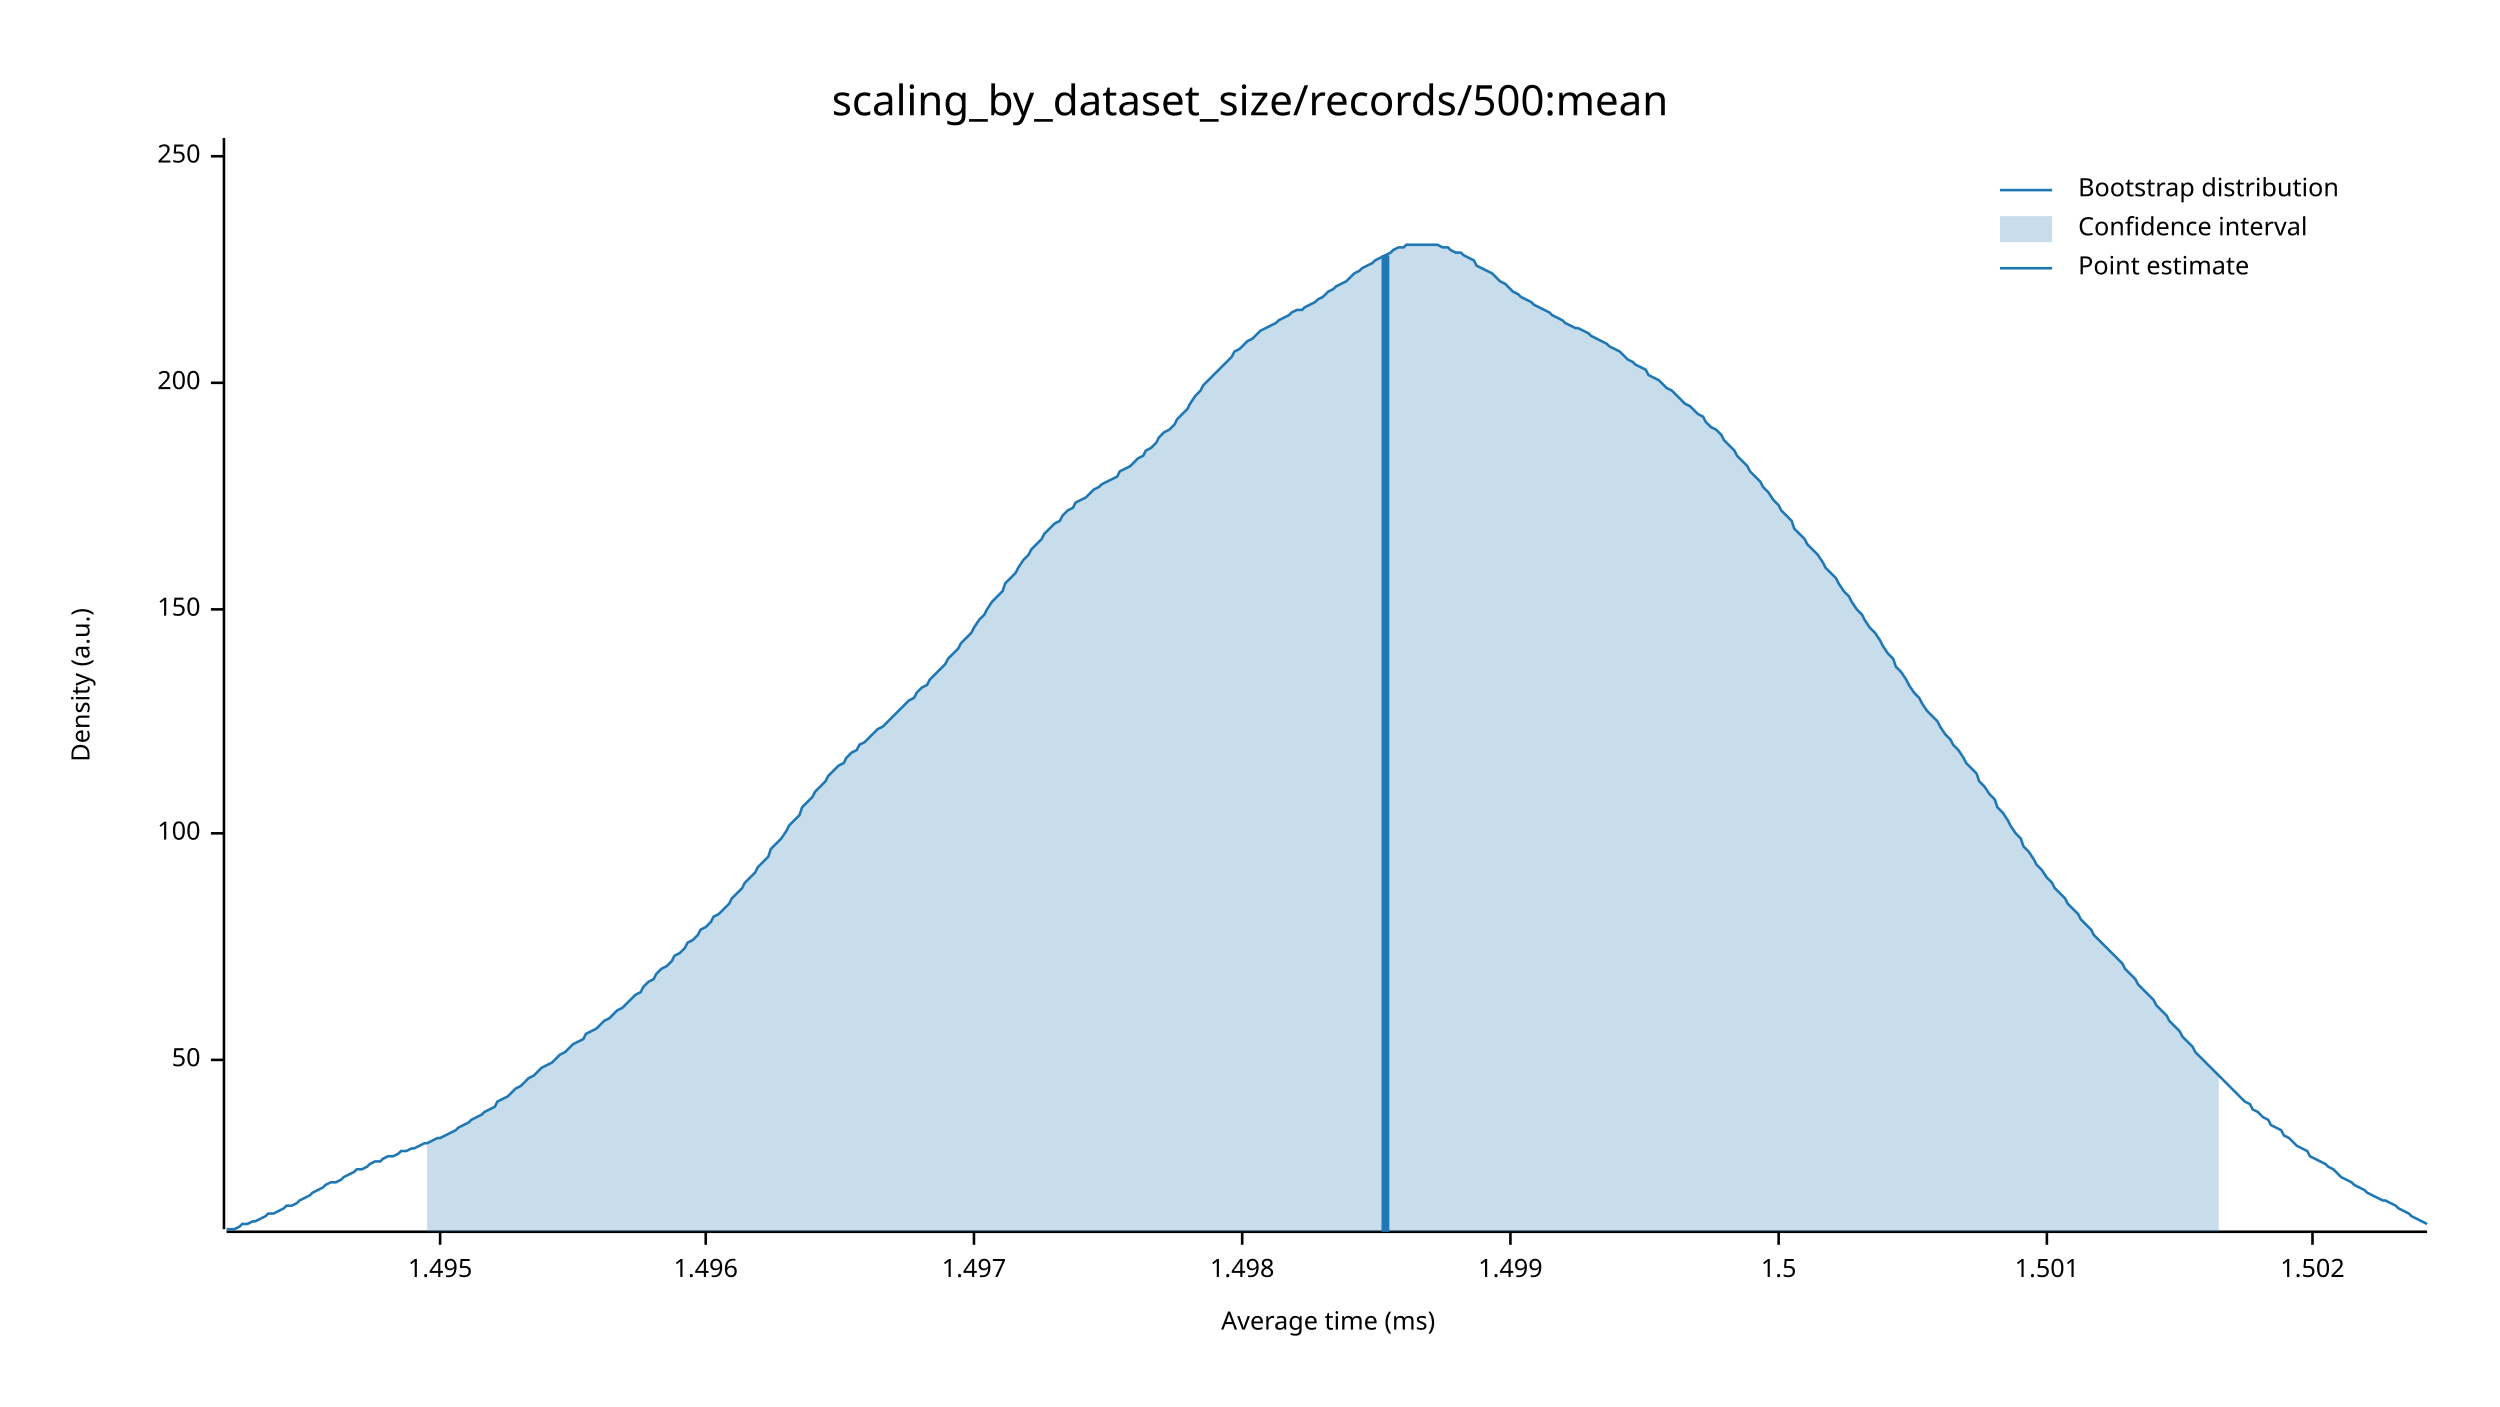
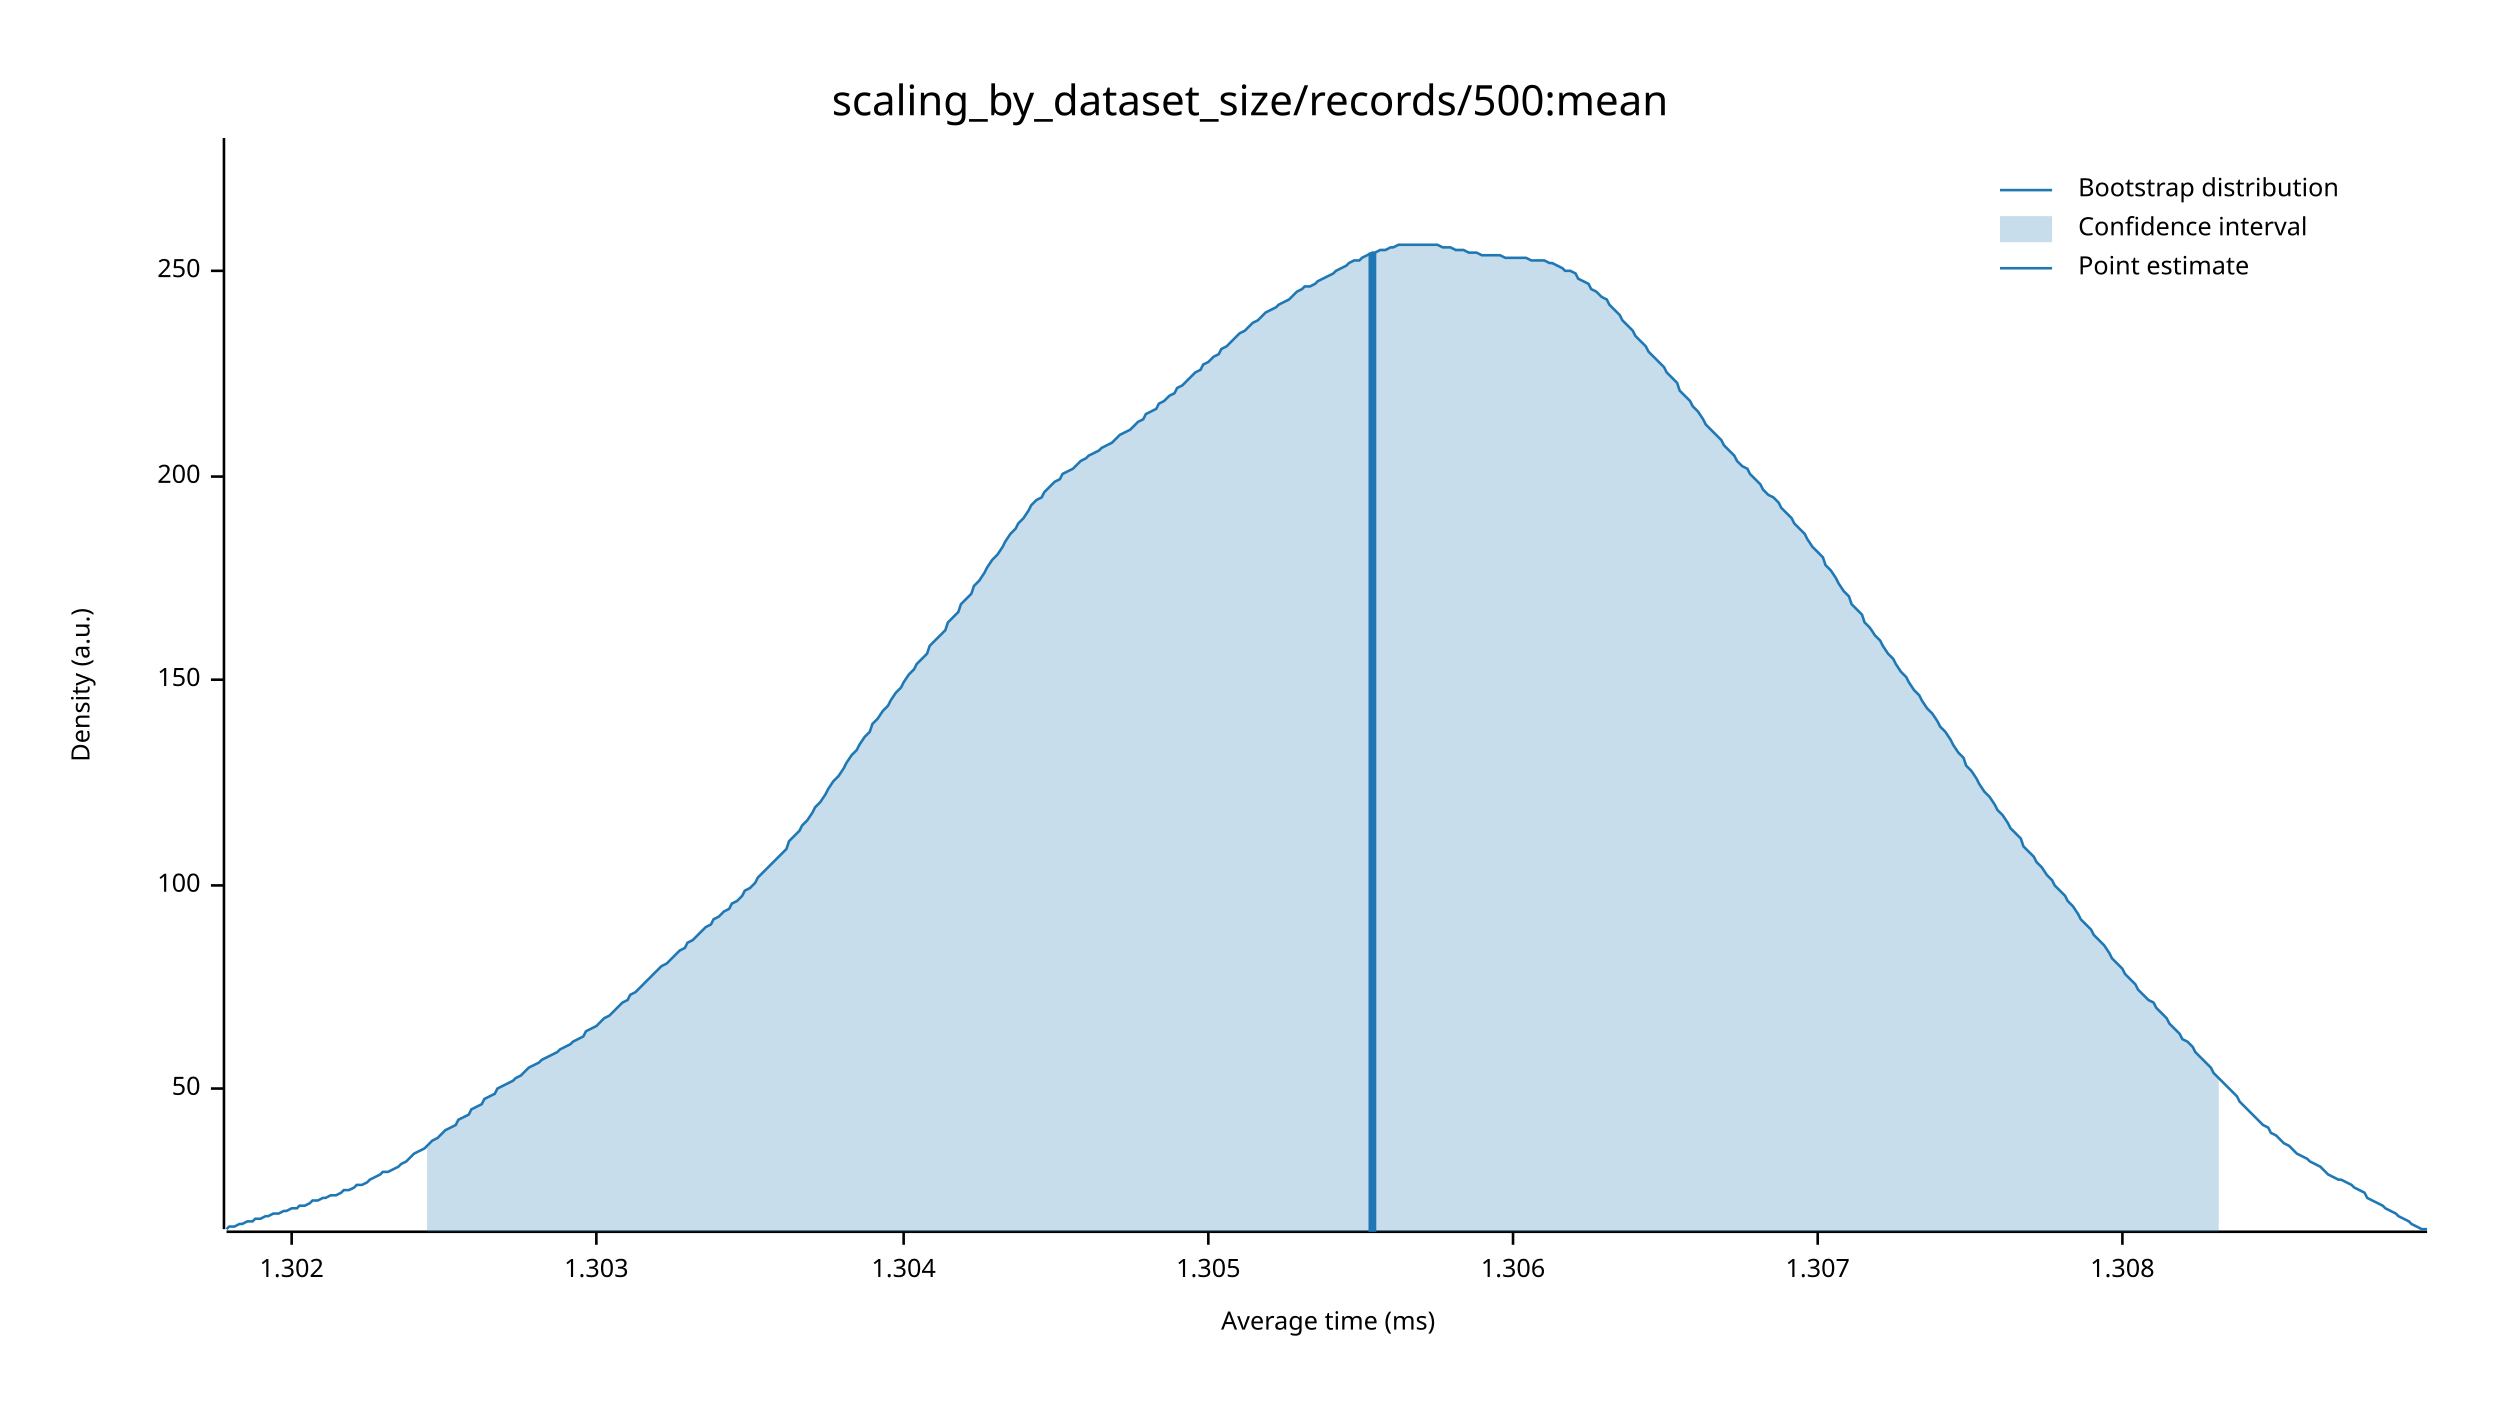
<svg xmlns="http://www.w3.org/2000/svg" width="960" height="540" viewBox="0 0 960 540">
  <text x="480" y="32" dy="0.76em" text-anchor="middle" font-family="sans-serif" font-size="16.129" opacity="1" fill="#000000">
scaling_by_dataset_size/records/500:mean
</text>
  <text x="27" y="263" dy="0.76em" text-anchor="middle" font-family="sans-serif" font-size="9.677" opacity="1" fill="#000000" transform="rotate(270, 27, 263)">
Density (a.u.)
</text>
  <text x="510" y="513" dy="-0.5ex" text-anchor="middle" font-family="sans-serif" font-size="9.677" opacity="1" fill="#000000">
Average time (ms)
</text>
  <polyline fill="none" opacity="1" stroke="#000000" stroke-width="1" points="86,53 86,472 " />
-   <text x="77" y="407" dy="0.5ex" text-anchor="end" font-family="sans-serif" font-size="9.677" opacity="1" fill="#000000">
+   <text x="77" y="418" dy="0.5ex" text-anchor="end" font-family="sans-serif" font-size="9.677" opacity="1" fill="#000000">
50
</text>
-   <polyline fill="none" opacity="1" stroke="#000000" stroke-width="1" points="81,407 86,407 " />
-   <text x="77" y="320" dy="0.5ex" text-anchor="end" font-family="sans-serif" font-size="9.677" opacity="1" fill="#000000">
+   <polyline fill="none" opacity="1" stroke="#000000" stroke-width="1" points="81,418 86,418 " />
+   <text x="77" y="340" dy="0.5ex" text-anchor="end" font-family="sans-serif" font-size="9.677" opacity="1" fill="#000000">
100
</text>
-   <polyline fill="none" opacity="1" stroke="#000000" stroke-width="1" points="81,320 86,320 " />
-   <text x="77" y="234" dy="0.5ex" text-anchor="end" font-family="sans-serif" font-size="9.677" opacity="1" fill="#000000">
+   <polyline fill="none" opacity="1" stroke="#000000" stroke-width="1" points="81,340 86,340 " />
+   <text x="77" y="261" dy="0.5ex" text-anchor="end" font-family="sans-serif" font-size="9.677" opacity="1" fill="#000000">
150
</text>
-   <polyline fill="none" opacity="1" stroke="#000000" stroke-width="1" points="81,234 86,234 " />
-   <text x="77" y="147" dy="0.5ex" text-anchor="end" font-family="sans-serif" font-size="9.677" opacity="1" fill="#000000">
+   <polyline fill="none" opacity="1" stroke="#000000" stroke-width="1" points="81,261 86,261 " />
+   <text x="77" y="183" dy="0.5ex" text-anchor="end" font-family="sans-serif" font-size="9.677" opacity="1" fill="#000000">
200
</text>
-   <polyline fill="none" opacity="1" stroke="#000000" stroke-width="1" points="81,147 86,147 " />
-   <text x="77" y="60" dy="0.5ex" text-anchor="end" font-family="sans-serif" font-size="9.677" opacity="1" fill="#000000">
+   <polyline fill="none" opacity="1" stroke="#000000" stroke-width="1" points="81,183 86,183 " />
+   <text x="77" y="104" dy="0.5ex" text-anchor="end" font-family="sans-serif" font-size="9.677" opacity="1" fill="#000000">
250
</text>
-   <polyline fill="none" opacity="1" stroke="#000000" stroke-width="1" points="81,60 86,60 " />
+   <polyline fill="none" opacity="1" stroke="#000000" stroke-width="1" points="81,104 86,104 " />
  <polyline fill="none" opacity="1" stroke="#000000" stroke-width="1" points="87,473 932,473 " />
-   <text x="169" y="483" dy="0.76em" text-anchor="middle" font-family="sans-serif" font-size="9.677" opacity="1" fill="#000000">
- 1.495
+   <text x="112" y="483" dy="0.76em" text-anchor="middle" font-family="sans-serif" font-size="9.677" opacity="1" fill="#000000">
+ 1.302
</text>
-   <polyline fill="none" opacity="1" stroke="#000000" stroke-width="1" points="169,473 169,478 " />
-   <text x="271" y="483" dy="0.76em" text-anchor="middle" font-family="sans-serif" font-size="9.677" opacity="1" fill="#000000">
- 1.496
+   <polyline fill="none" opacity="1" stroke="#000000" stroke-width="1" points="112,473 112,478 " />
+   <text x="229" y="483" dy="0.76em" text-anchor="middle" font-family="sans-serif" font-size="9.677" opacity="1" fill="#000000">
+ 1.303
</text>
-   <polyline fill="none" opacity="1" stroke="#000000" stroke-width="1" points="271,473 271,478 " />
-   <text x="374" y="483" dy="0.76em" text-anchor="middle" font-family="sans-serif" font-size="9.677" opacity="1" fill="#000000">
- 1.497
+   <polyline fill="none" opacity="1" stroke="#000000" stroke-width="1" points="229,473 229,478 " />
+   <text x="347" y="483" dy="0.76em" text-anchor="middle" font-family="sans-serif" font-size="9.677" opacity="1" fill="#000000">
+ 1.304
</text>
-   <polyline fill="none" opacity="1" stroke="#000000" stroke-width="1" points="374,473 374,478 " />
-   <text x="477" y="483" dy="0.76em" text-anchor="middle" font-family="sans-serif" font-size="9.677" opacity="1" fill="#000000">
- 1.498
+   <polyline fill="none" opacity="1" stroke="#000000" stroke-width="1" points="347,473 347,478 " />
+   <text x="464" y="483" dy="0.76em" text-anchor="middle" font-family="sans-serif" font-size="9.677" opacity="1" fill="#000000">
+ 1.305
</text>
-   <polyline fill="none" opacity="1" stroke="#000000" stroke-width="1" points="477,473 477,478 " />
-   <text x="580" y="483" dy="0.76em" text-anchor="middle" font-family="sans-serif" font-size="9.677" opacity="1" fill="#000000">
- 1.499
+   <polyline fill="none" opacity="1" stroke="#000000" stroke-width="1" points="464,473 464,478 " />
+   <text x="581" y="483" dy="0.76em" text-anchor="middle" font-family="sans-serif" font-size="9.677" opacity="1" fill="#000000">
+ 1.306
</text>
-   <polyline fill="none" opacity="1" stroke="#000000" stroke-width="1" points="580,473 580,478 " />
-   <text x="683" y="483" dy="0.76em" text-anchor="middle" font-family="sans-serif" font-size="9.677" opacity="1" fill="#000000">
- 1.5
+   <polyline fill="none" opacity="1" stroke="#000000" stroke-width="1" points="581,473 581,478 " />
+   <text x="698" y="483" dy="0.76em" text-anchor="middle" font-family="sans-serif" font-size="9.677" opacity="1" fill="#000000">
+ 1.307
</text>
-   <polyline fill="none" opacity="1" stroke="#000000" stroke-width="1" points="683,473 683,478 " />
-   <text x="786" y="483" dy="0.76em" text-anchor="middle" font-family="sans-serif" font-size="9.677" opacity="1" fill="#000000">
- 1.501
+   <polyline fill="none" opacity="1" stroke="#000000" stroke-width="1" points="698,473 698,478 " />
+   <text x="815" y="483" dy="0.76em" text-anchor="middle" font-family="sans-serif" font-size="9.677" opacity="1" fill="#000000">
+ 1.308
</text>
-   <polyline fill="none" opacity="1" stroke="#000000" stroke-width="1" points="786,473 786,478 " />
-   <text x="888" y="483" dy="0.76em" text-anchor="middle" font-family="sans-serif" font-size="9.677" opacity="1" fill="#000000">
- 1.502
- </text>
-   <polyline fill="none" opacity="1" stroke="#000000" stroke-width="1" points="888,473 888,478 " />
-   <polyline fill="none" opacity="1" stroke="#1F78B4" stroke-width="1" points="87,472 88,472 90,472 92,471 93,470 95,470 97,469 98,469 100,468 102,467 103,466 105,466 107,465 109,464 110,463 112,463 114,462 115,461 117,460 119,459 120,458 122,457 124,456 125,455 127,454 129,454 131,453 132,452 134,451 136,450 137,449 139,449 141,448 142,447 144,446 146,446 147,445 149,444 151,444 153,443 154,442 156,442 158,441 159,441 161,440 163,439 164,439 166,438 168,437 169,437 171,436 173,435 175,434 176,433 178,432 180,431 181,430 183,429 185,428 186,427 188,426 190,425 191,423 193,422 195,421 197,419 198,418 200,417 202,415 203,414 205,413 207,411 208,410 210,409 212,408 214,406 215,405 217,404 219,402 220,401 222,400 224,399 225,397 227,396 229,395 230,394 232,392 234,391 236,389 237,388 239,387 241,385 242,384 244,382 246,381 247,379 249,377 251,376 252,374 254,372 256,371 258,369 259,367 261,366 263,364 264,362 266,361 268,359 269,357 271,356 273,354 274,352 276,351 278,349 280,347 281,345 283,343 285,341 286,339 288,337 290,335 291,333 293,331 295,329 296,326 298,324 300,322 302,319 303,317 305,315 307,313 308,310 310,308 312,306 313,304 315,302 317,300 318,298 320,296 322,294 324,293 325,291 327,289 329,288 330,286 332,285 334,283 335,282 337,280 339,279 341,277 342,276 344,274 346,272 347,271 349,269 351,268 352,266 354,264 356,263 357,261 359,259 361,257 363,255 364,253 366,251 368,249 369,247 371,245 373,243 374,241 376,238 378,236 379,234 381,231 383,229 385,227 386,224 388,222 390,220 391,218 393,215 395,213 396,211 398,209 400,207 401,205 403,203 405,201 407,200 408,198 410,196 412,195 413,193 415,192 417,191 418,190 420,188 422,187 423,186 425,185 427,184 429,183 430,181 432,180 434,179 435,178 437,176 439,175 440,173 442,172 444,170 445,168 447,166 449,165 451,163 452,161 454,159 456,157 457,155 459,152 461,150 462,148 464,146 466,144 468,142 469,141 471,139 473,137 474,135 476,134 478,132 479,131 481,130 483,128 484,127 486,126 488,125 490,124 491,123 493,122 495,121 496,120 498,119 500,119 501,118 503,117 505,116 506,115 508,114 510,112 512,111 513,110 515,109 517,108 518,107 520,105 522,104 523,103 525,102 527,101 528,100 530,99 532,98 534,97 535,96 537,95 539,95 540,94 542,94 544,94 545,94 547,94 549,94 550,94 552,94 554,95 556,95 557,96 559,97 561,97 562,98 564,99 566,100 567,102 569,103 571,104 573,105 574,106 576,108 578,109 579,110 581,112 583,113 584,114 586,115 588,116 589,117 591,118 593,119 595,120 596,121 598,122 600,123 601,124 603,125 605,126 606,126 608,127 610,128 611,129 613,130 615,131 617,132 618,133 620,134 622,135 623,136 625,138 627,139 628,140 630,141 632,142 633,144 635,145 637,146 639,148 640,149 642,150 644,152 645,153 647,155 649,156 650,157 652,159 654,160 655,162 657,164 659,165 661,167 662,169 664,171 666,173 667,175 669,177 671,179 672,181 674,183 676,185 677,187 679,189 681,192 683,194 684,196 686,198 688,200 689,203 691,205 693,207 694,209 696,211 698,213 700,216 701,218 703,220 705,222 706,224 708,227 710,229 711,231 713,234 715,236 716,238 718,241 720,243 722,246 723,248 725,251 727,253 728,256 730,258 732,261 733,263 735,266 737,268 738,270 740,273 742,275 744,277 745,279 747,282 749,284 750,286 752,288 754,291 755,293 757,295 759,297 760,300 762,302 764,305 766,307 767,310 769,312 771,315 772,317 774,320 776,322 777,325 779,327 781,330 782,332 784,334 786,337 788,339 789,341 791,343 793,345 794,347 796,349 798,351 799,353 801,355 803,357 804,359 806,361 808,363 810,365 811,366 813,368 815,370 816,372 818,374 820,376 821,378 823,380 825,382 827,384 828,386 830,388 832,390 833,392 835,394 837,396 838,398 840,400 842,402 843,404 845,406 847,408 849,410 850,411 852,413 854,415 855,416 857,418 859,420 860,421 862,423 864,424 865,426 867,427 869,429 871,430 872,432 874,433 876,434 877,436 879,437 881,439 882,440 884,441 886,442 887,444 889,445 891,446 893,447 894,448 896,449 898,451 899,452 901,453 903,454 904,455 906,456 908,457 909,458 911,459 913,460 915,461 916,461 918,462 920,463 921,464 923,465 925,466 926,467 928,468 930,469 932,470 " />
-   <polygon opacity="0.25" fill="#1F78B4" points="164,439 166,438 168,437 169,437 171,436 173,435 175,434 176,433 178,432 180,431 181,430 183,429 185,428 186,427 188,426 190,425 191,423 193,422 195,421 197,419 198,418 200,417 202,415 203,414 205,413 207,411 208,410 210,409 212,408 214,406 215,405 217,404 219,402 220,401 222,400 224,399 225,397 227,396 229,395 230,394 232,392 234,391 236,389 237,388 239,387 241,385 242,384 244,382 246,381 247,379 249,377 251,376 252,374 254,372 256,371 258,369 259,367 261,366 263,364 264,362 266,361 268,359 269,357 271,356 273,354 274,352 276,351 278,349 280,347 281,345 283,343 285,341 286,339 288,337 290,335 291,333 293,331 295,329 296,326 298,324 300,322 302,319 303,317 305,315 307,313 308,310 310,308 312,306 313,304 315,302 317,300 318,298 320,296 322,294 324,293 325,291 327,289 329,288 330,286 332,285 334,283 335,282 337,280 339,279 341,277 342,276 344,274 346,272 347,271 349,269 351,268 352,266 354,264 356,263 357,261 359,259 361,257 363,255 364,253 366,251 368,249 369,247 371,245 373,243 374,241 376,238 378,236 379,234 381,231 383,229 385,227 386,224 388,222 390,220 391,218 393,215 395,213 396,211 398,209 400,207 401,205 403,203 405,201 407,200 408,198 410,196 412,195 413,193 415,192 417,191 418,190 420,188 422,187 423,186 425,185 427,184 429,183 430,181 432,180 434,179 435,178 437,176 439,175 440,173 442,172 444,170 445,168 447,166 449,165 451,163 452,161 454,159 456,157 457,155 459,152 461,150 462,148 464,146 466,144 468,142 469,141 471,139 473,137 474,135 476,134 478,132 479,131 481,130 483,128 484,127 486,126 488,125 490,124 491,123 493,122 495,121 496,120 498,119 500,119 501,118 503,117 505,116 506,115 508,114 510,112 512,111 513,110 515,109 517,108 518,107 520,105 522,104 523,103 525,102 527,101 528,100 530,99 532,98 534,97 535,96 537,95 539,95 540,94 542,94 544,94 545,94 547,94 549,94 550,94 552,94 554,95 556,95 557,96 559,97 561,97 562,98 564,99 566,100 567,102 569,103 571,104 573,105 574,106 576,108 578,109 579,110 581,112 583,113 584,114 586,115 588,116 589,117 591,118 593,119 595,120 596,121 598,122 600,123 601,124 603,125 605,126 606,126 608,127 610,128 611,129 613,130 615,131 617,132 618,133 620,134 622,135 623,136 625,138 627,139 628,140 630,141 632,142 633,144 635,145 637,146 639,148 640,149 642,150 644,152 645,153 647,155 649,156 650,157 652,159 654,160 655,162 657,164 659,165 661,167 662,169 664,171 666,173 667,175 669,177 671,179 672,181 674,183 676,185 677,187 679,189 681,192 683,194 684,196 686,198 688,200 689,203 691,205 693,207 694,209 696,211 698,213 700,216 701,218 703,220 705,222 706,224 708,227 710,229 711,231 713,234 715,236 716,238 718,241 720,243 722,246 723,248 725,251 727,253 728,256 730,258 732,261 733,263 735,266 737,268 738,270 740,273 742,275 744,277 745,279 747,282 749,284 750,286 752,288 754,291 755,293 757,295 759,297 760,300 762,302 764,305 766,307 767,310 769,312 771,315 772,317 774,320 776,322 777,325 779,327 781,330 782,332 784,334 786,337 788,339 789,341 791,343 793,345 794,347 796,349 798,351 799,353 801,355 803,357 804,359 806,361 808,363 810,365 811,366 813,368 815,370 816,372 818,374 820,376 821,378 823,380 825,382 827,384 828,386 830,388 832,390 833,392 835,394 837,396 838,398 840,400 842,402 843,404 845,406 847,408 849,410 850,411 852,413 852,473 164,473 " />
-   <polyline fill="none" opacity="1" stroke="#1F78B4" stroke-width="3" points="532,473 532,98 " />
+   <polyline fill="none" opacity="1" stroke="#000000" stroke-width="1" points="815,473 815,478 " />
+   <polyline fill="none" opacity="1" stroke="#1F78B4" stroke-width="1" points="87,472 88,471 90,471 92,470 93,470 95,469 97,469 98,468 100,468 102,467 103,467 105,466 107,466 109,465 110,465 112,464 114,464 115,463 117,463 119,462 120,461 122,461 124,460 125,460 127,459 129,459 131,458 132,457 134,457 136,456 137,455 139,455 141,454 142,453 144,452 146,451 147,450 149,450 151,449 153,448 154,447 156,446 158,444 159,443 161,442 163,441 164,440 166,438 168,437 169,436 171,434 173,433 175,432 176,430 178,429 180,428 181,426 183,425 185,424 186,422 188,421 190,420 191,418 193,417 195,416 197,415 198,414 200,413 202,411 203,410 205,409 207,408 208,407 210,406 212,405 214,404 215,403 217,402 219,401 220,400 222,399 224,398 225,396 227,395 229,394 230,393 232,391 234,390 236,388 237,387 239,385 241,384 242,382 244,381 246,379 247,378 249,376 251,374 252,373 254,371 256,370 258,368 259,367 261,365 263,364 264,362 266,361 268,359 269,358 271,356 273,355 274,353 276,352 278,350 280,349 281,347 283,346 285,344 286,342 288,341 290,339 291,337 293,335 295,333 296,332 298,330 300,328 302,326 303,323 305,321 307,319 308,317 310,315 312,312 313,310 315,308 317,305 318,303 320,300 322,298 324,295 325,293 327,290 329,288 330,286 332,283 334,281 335,278 337,276 339,273 341,271 342,269 344,266 346,264 347,262 349,259 351,257 352,255 354,253 356,251 357,248 359,246 361,244 363,242 364,239 366,237 368,235 369,232 371,230 373,228 374,225 376,223 378,220 379,218 381,215 383,213 385,210 386,208 388,205 390,203 391,201 393,199 395,196 396,194 398,192 400,191 401,189 403,187 405,185 407,184 408,182 410,181 412,180 413,179 415,177 417,176 418,175 420,174 422,173 423,172 425,171 427,170 429,168 430,167 432,166 434,165 435,164 437,162 439,161 440,159 442,158 444,157 445,155 447,154 449,152 451,151 452,149 454,148 456,146 457,145 459,143 461,142 462,140 464,139 466,137 468,136 469,134 471,133 473,131 474,130 476,128 478,127 479,126 481,124 483,123 484,122 486,120 488,119 490,118 491,117 493,116 495,115 496,114 498,112 500,111 501,110 503,110 505,109 506,108 508,107 510,106 512,105 513,104 515,103 517,102 518,101 520,100 522,100 523,99 525,98 527,97 528,97 530,96 532,96 534,95 535,95 537,94 539,94 540,94 542,94 544,94 545,94 547,94 549,94 550,94 552,94 554,95 556,95 557,95 559,96 561,96 562,96 564,97 566,97 567,97 569,98 571,98 573,98 574,98 576,98 578,99 579,99 581,99 583,99 584,99 586,99 588,100 589,100 591,100 593,100 595,101 596,101 598,102 600,103 601,104 603,104 605,105 606,107 608,108 610,109 611,111 613,112 615,114 617,115 618,117 620,119 622,121 623,123 625,125 627,127 628,129 630,131 632,133 633,135 635,137 637,139 639,141 640,143 642,145 644,147 645,150 647,152 649,154 650,156 652,158 654,161 655,163 657,165 659,167 661,169 662,171 664,173 666,175 667,177 669,179 671,180 672,182 674,184 676,186 677,188 679,190 681,191 683,193 684,195 686,197 688,199 689,201 691,203 693,205 694,207 696,210 698,212 700,214 701,217 703,219 705,222 706,224 708,227 710,229 711,232 713,234 715,236 716,239 718,241 720,244 722,246 723,248 725,251 727,253 728,255 730,258 732,260 733,262 735,265 737,267 738,269 740,272 742,274 744,277 745,279 747,281 749,284 750,286 752,289 754,291 755,294 757,296 759,299 760,301 762,304 764,306 766,309 767,311 769,313 771,316 772,318 774,320 776,322 777,325 779,327 781,329 782,331 784,333 786,336 788,338 789,340 791,342 793,344 794,346 796,348 798,351 799,353 801,355 803,357 804,359 806,361 808,363 810,366 811,368 813,370 815,372 816,374 818,376 820,378 821,380 823,382 825,384 827,385 828,387 830,389 832,391 833,393 835,395 837,397 838,399 840,400 842,402 843,404 845,406 847,408 849,410 850,412 852,414 854,416 855,417 857,419 859,421 860,423 862,425 864,427 865,428 867,430 869,432 871,433 872,435 874,436 876,438 877,439 879,440 881,442 882,443 884,444 886,445 887,446 889,447 891,448 893,450 894,451 896,452 898,453 899,453 901,454 903,455 904,456 906,457 908,458 909,460 911,461 913,462 915,463 916,464 918,465 920,466 921,467 923,468 925,469 926,470 928,471 930,472 932,472 " />
+   <polygon opacity="0.25" fill="#1F78B4" points="164,440 166,438 168,437 169,436 171,434 173,433 175,432 176,430 178,429 180,428 181,426 183,425 185,424 186,422 188,421 190,420 191,418 193,417 195,416 197,415 198,414 200,413 202,411 203,410 205,409 207,408 208,407 210,406 212,405 214,404 215,403 217,402 219,401 220,400 222,399 224,398 225,396 227,395 229,394 230,393 232,391 234,390 236,388 237,387 239,385 241,384 242,382 244,381 246,379 247,378 249,376 251,374 252,373 254,371 256,370 258,368 259,367 261,365 263,364 264,362 266,361 268,359 269,358 271,356 273,355 274,353 276,352 278,350 280,349 281,347 283,346 285,344 286,342 288,341 290,339 291,337 293,335 295,333 296,332 298,330 300,328 302,326 303,323 305,321 307,319 308,317 310,315 312,312 313,310 315,308 317,305 318,303 320,300 322,298 324,295 325,293 327,290 329,288 330,286 332,283 334,281 335,278 337,276 339,273 341,271 342,269 344,266 346,264 347,262 349,259 351,257 352,255 354,253 356,251 357,248 359,246 361,244 363,242 364,239 366,237 368,235 369,232 371,230 373,228 374,225 376,223 378,220 379,218 381,215 383,213 385,210 386,208 388,205 390,203 391,201 393,199 395,196 396,194 398,192 400,191 401,189 403,187 405,185 407,184 408,182 410,181 412,180 413,179 415,177 417,176 418,175 420,174 422,173 423,172 425,171 427,170 429,168 430,167 432,166 434,165 435,164 437,162 439,161 440,159 442,158 444,157 445,155 447,154 449,152 451,151 452,149 454,148 456,146 457,145 459,143 461,142 462,140 464,139 466,137 468,136 469,134 471,133 473,131 474,130 476,128 478,127 479,126 481,124 483,123 484,122 486,120 488,119 490,118 491,117 493,116 495,115 496,114 498,112 500,111 501,110 503,110 505,109 506,108 508,107 510,106 512,105 513,104 515,103 517,102 518,101 520,100 522,100 523,99 525,98 527,97 528,97 530,96 532,96 534,95 535,95 537,94 539,94 540,94 542,94 544,94 545,94 547,94 549,94 550,94 552,94 554,95 556,95 557,95 559,96 561,96 562,96 564,97 566,97 567,97 569,98 571,98 573,98 574,98 576,98 578,99 579,99 581,99 583,99 584,99 586,99 588,100 589,100 591,100 593,100 595,101 596,101 598,102 600,103 601,104 603,104 605,105 606,107 608,108 610,109 611,111 613,112 615,114 617,115 618,117 620,119 622,121 623,123 625,125 627,127 628,129 630,131 632,133 633,135 635,137 637,139 639,141 640,143 642,145 644,147 645,150 647,152 649,154 650,156 652,158 654,161 655,163 657,165 659,167 661,169 662,171 664,173 666,175 667,177 669,179 671,180 672,182 674,184 676,186 677,188 679,190 681,191 683,193 684,195 686,197 688,199 689,201 691,203 693,205 694,207 696,210 698,212 700,214 701,217 703,219 705,222 706,224 708,227 710,229 711,232 713,234 715,236 716,239 718,241 720,244 722,246 723,248 725,251 727,253 728,255 730,258 732,260 733,262 735,265 737,267 738,269 740,272 742,274 744,277 745,279 747,281 749,284 750,286 752,289 754,291 755,294 757,296 759,299 760,301 762,304 764,306 766,309 767,311 769,313 771,316 772,318 774,320 776,322 777,325 779,327 781,329 782,331 784,333 786,336 788,338 789,340 791,342 793,344 794,346 796,348 798,351 799,353 801,355 803,357 804,359 806,361 808,363 810,366 811,368 813,370 815,372 816,374 818,376 820,378 821,380 823,382 825,384 827,385 828,387 830,389 832,391 833,393 835,395 837,397 838,399 840,400 842,402 843,404 845,406 847,408 849,410 850,412 852,414 852,473 164,473 " />
+   <polyline fill="none" opacity="1" stroke="#1F78B4" stroke-width="3" points="527,473 527,97 " />
  <text x="798" y="68" dy="0.76em" text-anchor="start" font-family="sans-serif" font-size="9.677" opacity="1" fill="#000000">
Bootstrap distribution
</text>
  <text x="798" y="83" dy="0.76em" text-anchor="start" font-family="sans-serif" font-size="9.677" opacity="1" fill="#000000">
Confidence interval
</text>
  <text x="798" y="98" dy="0.76em" text-anchor="start" font-family="sans-serif" font-size="9.677" opacity="1" fill="#000000">
Point estimate
</text>
  <polyline fill="none" opacity="1" stroke="#1F78B4" stroke-width="1" points="768,73 788,73 " />
  <rect x="768" y="83" width="20" height="10" opacity="0.25" fill="#1F78B4" stroke="none" />
  <polyline fill="none" opacity="1" stroke="#1F78B4" stroke-width="1" points="768,103 788,103 " />
</svg>
